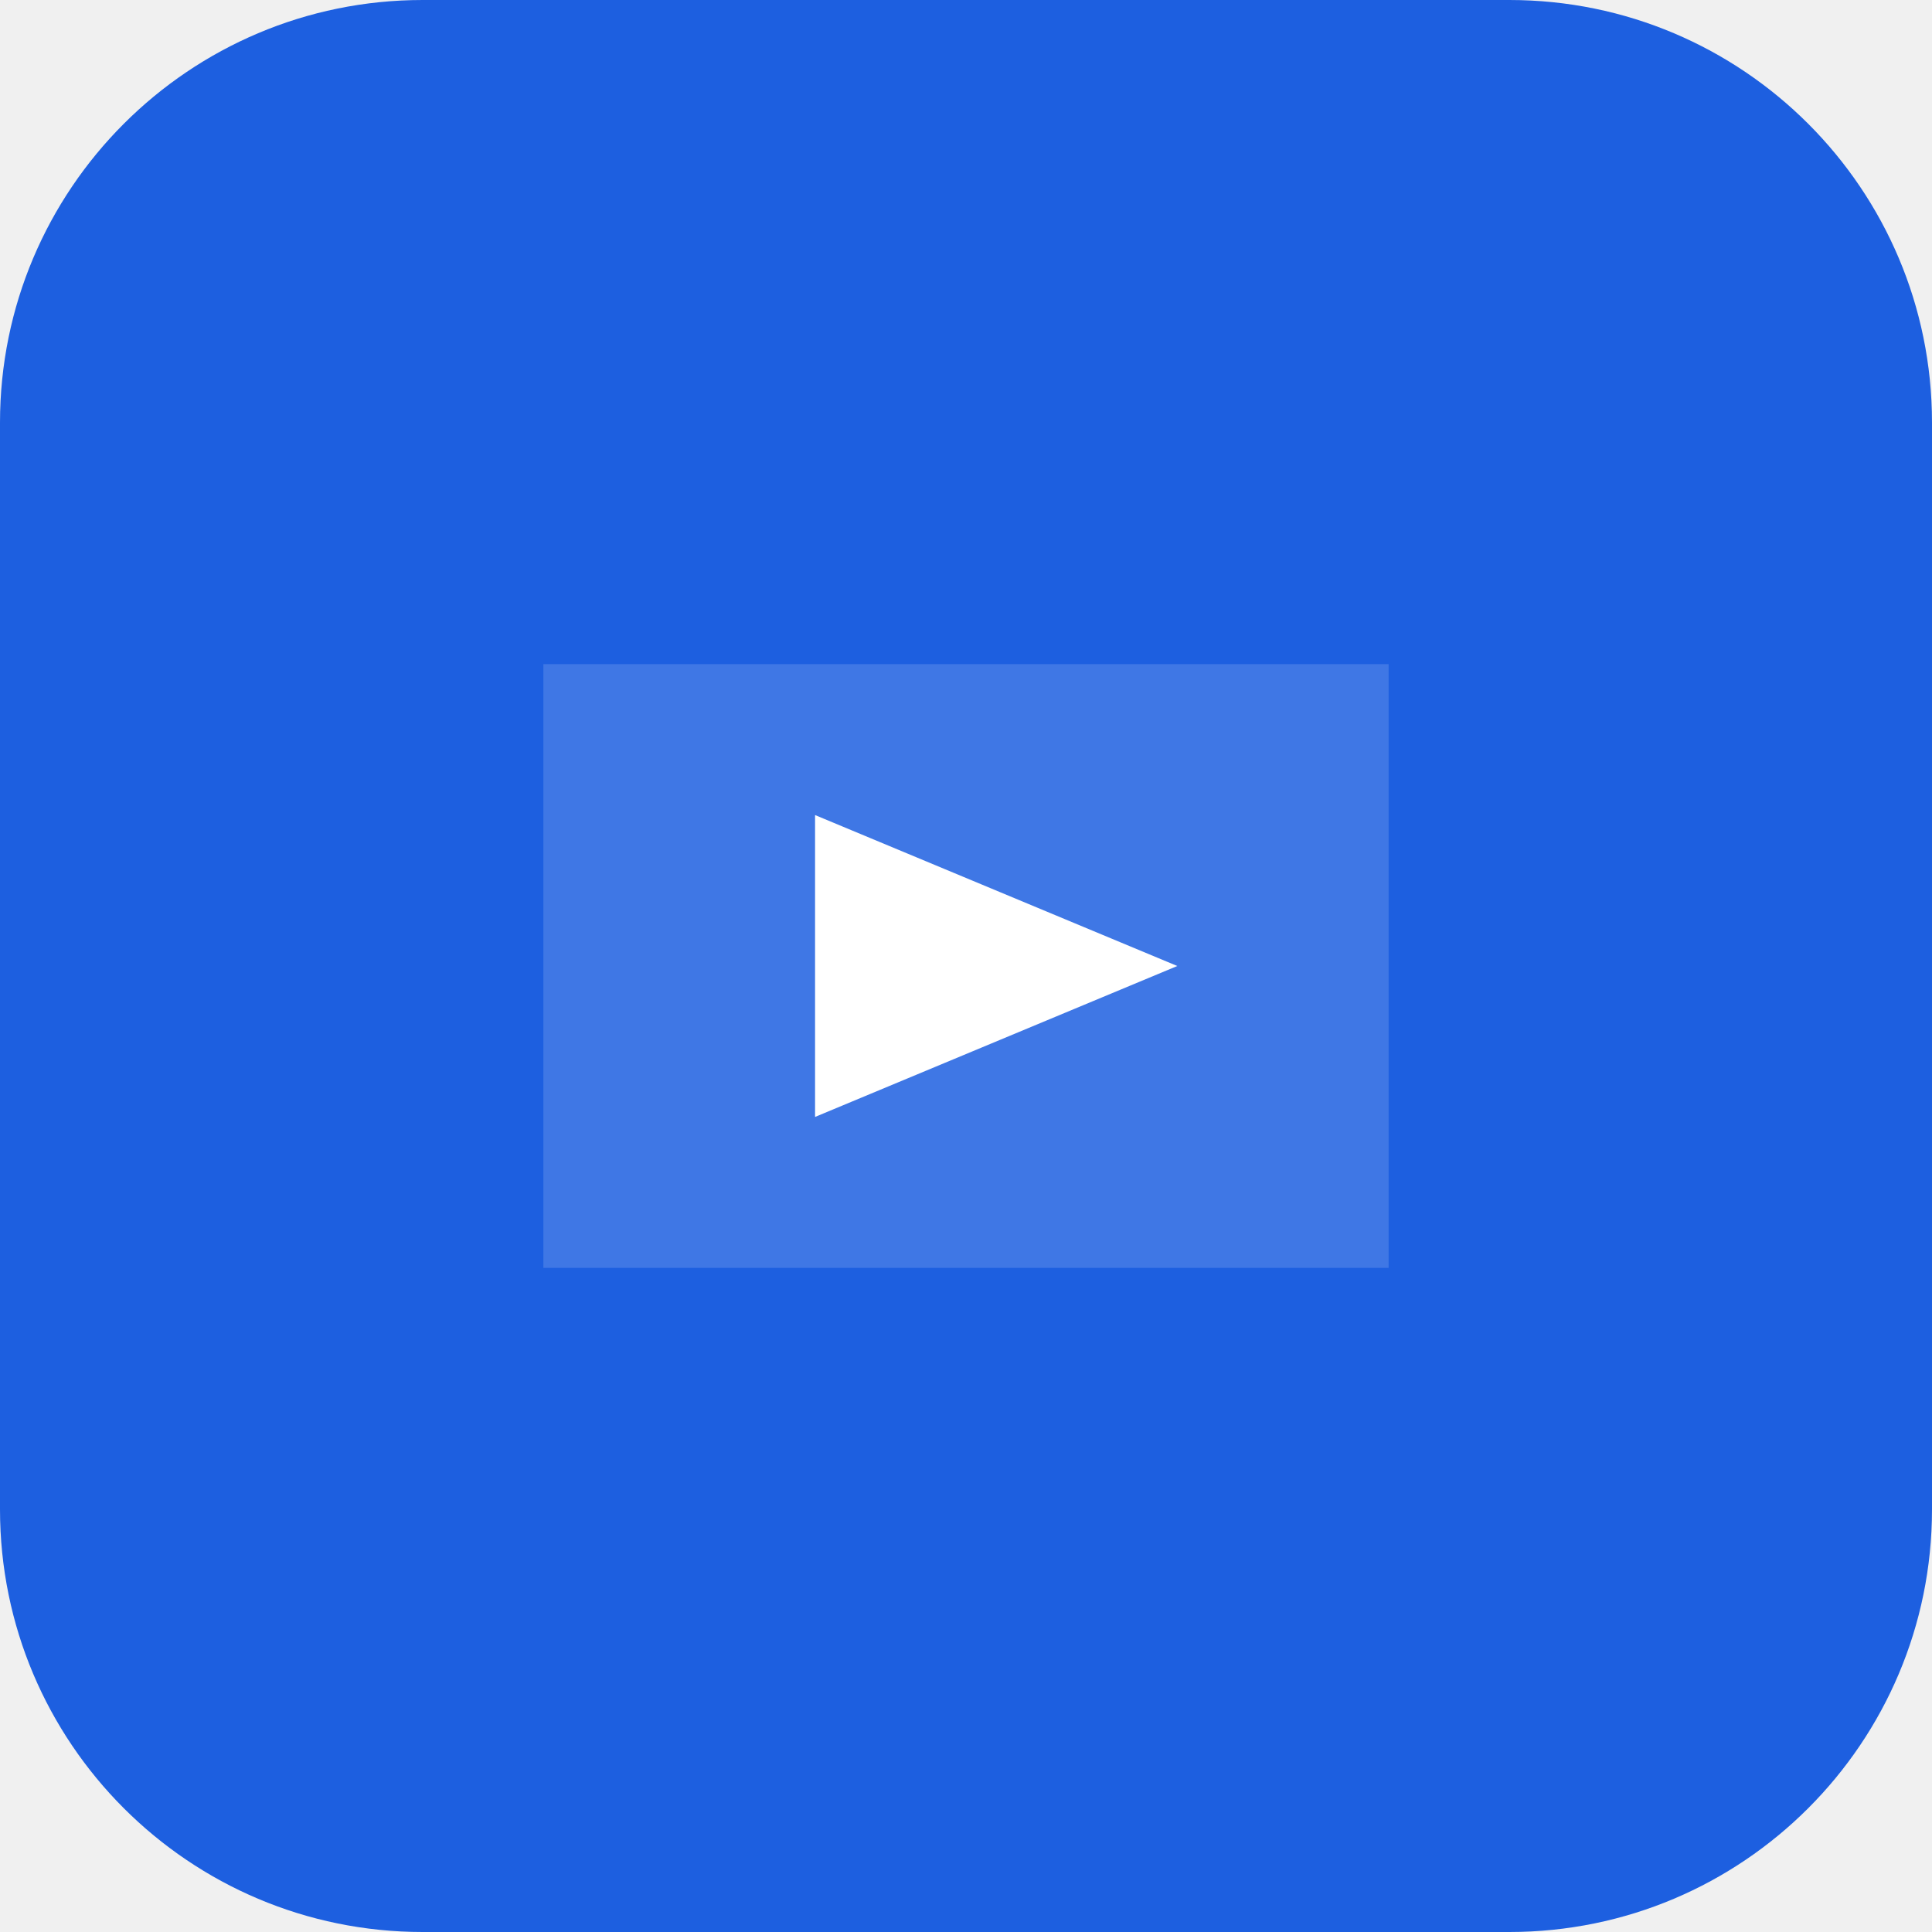
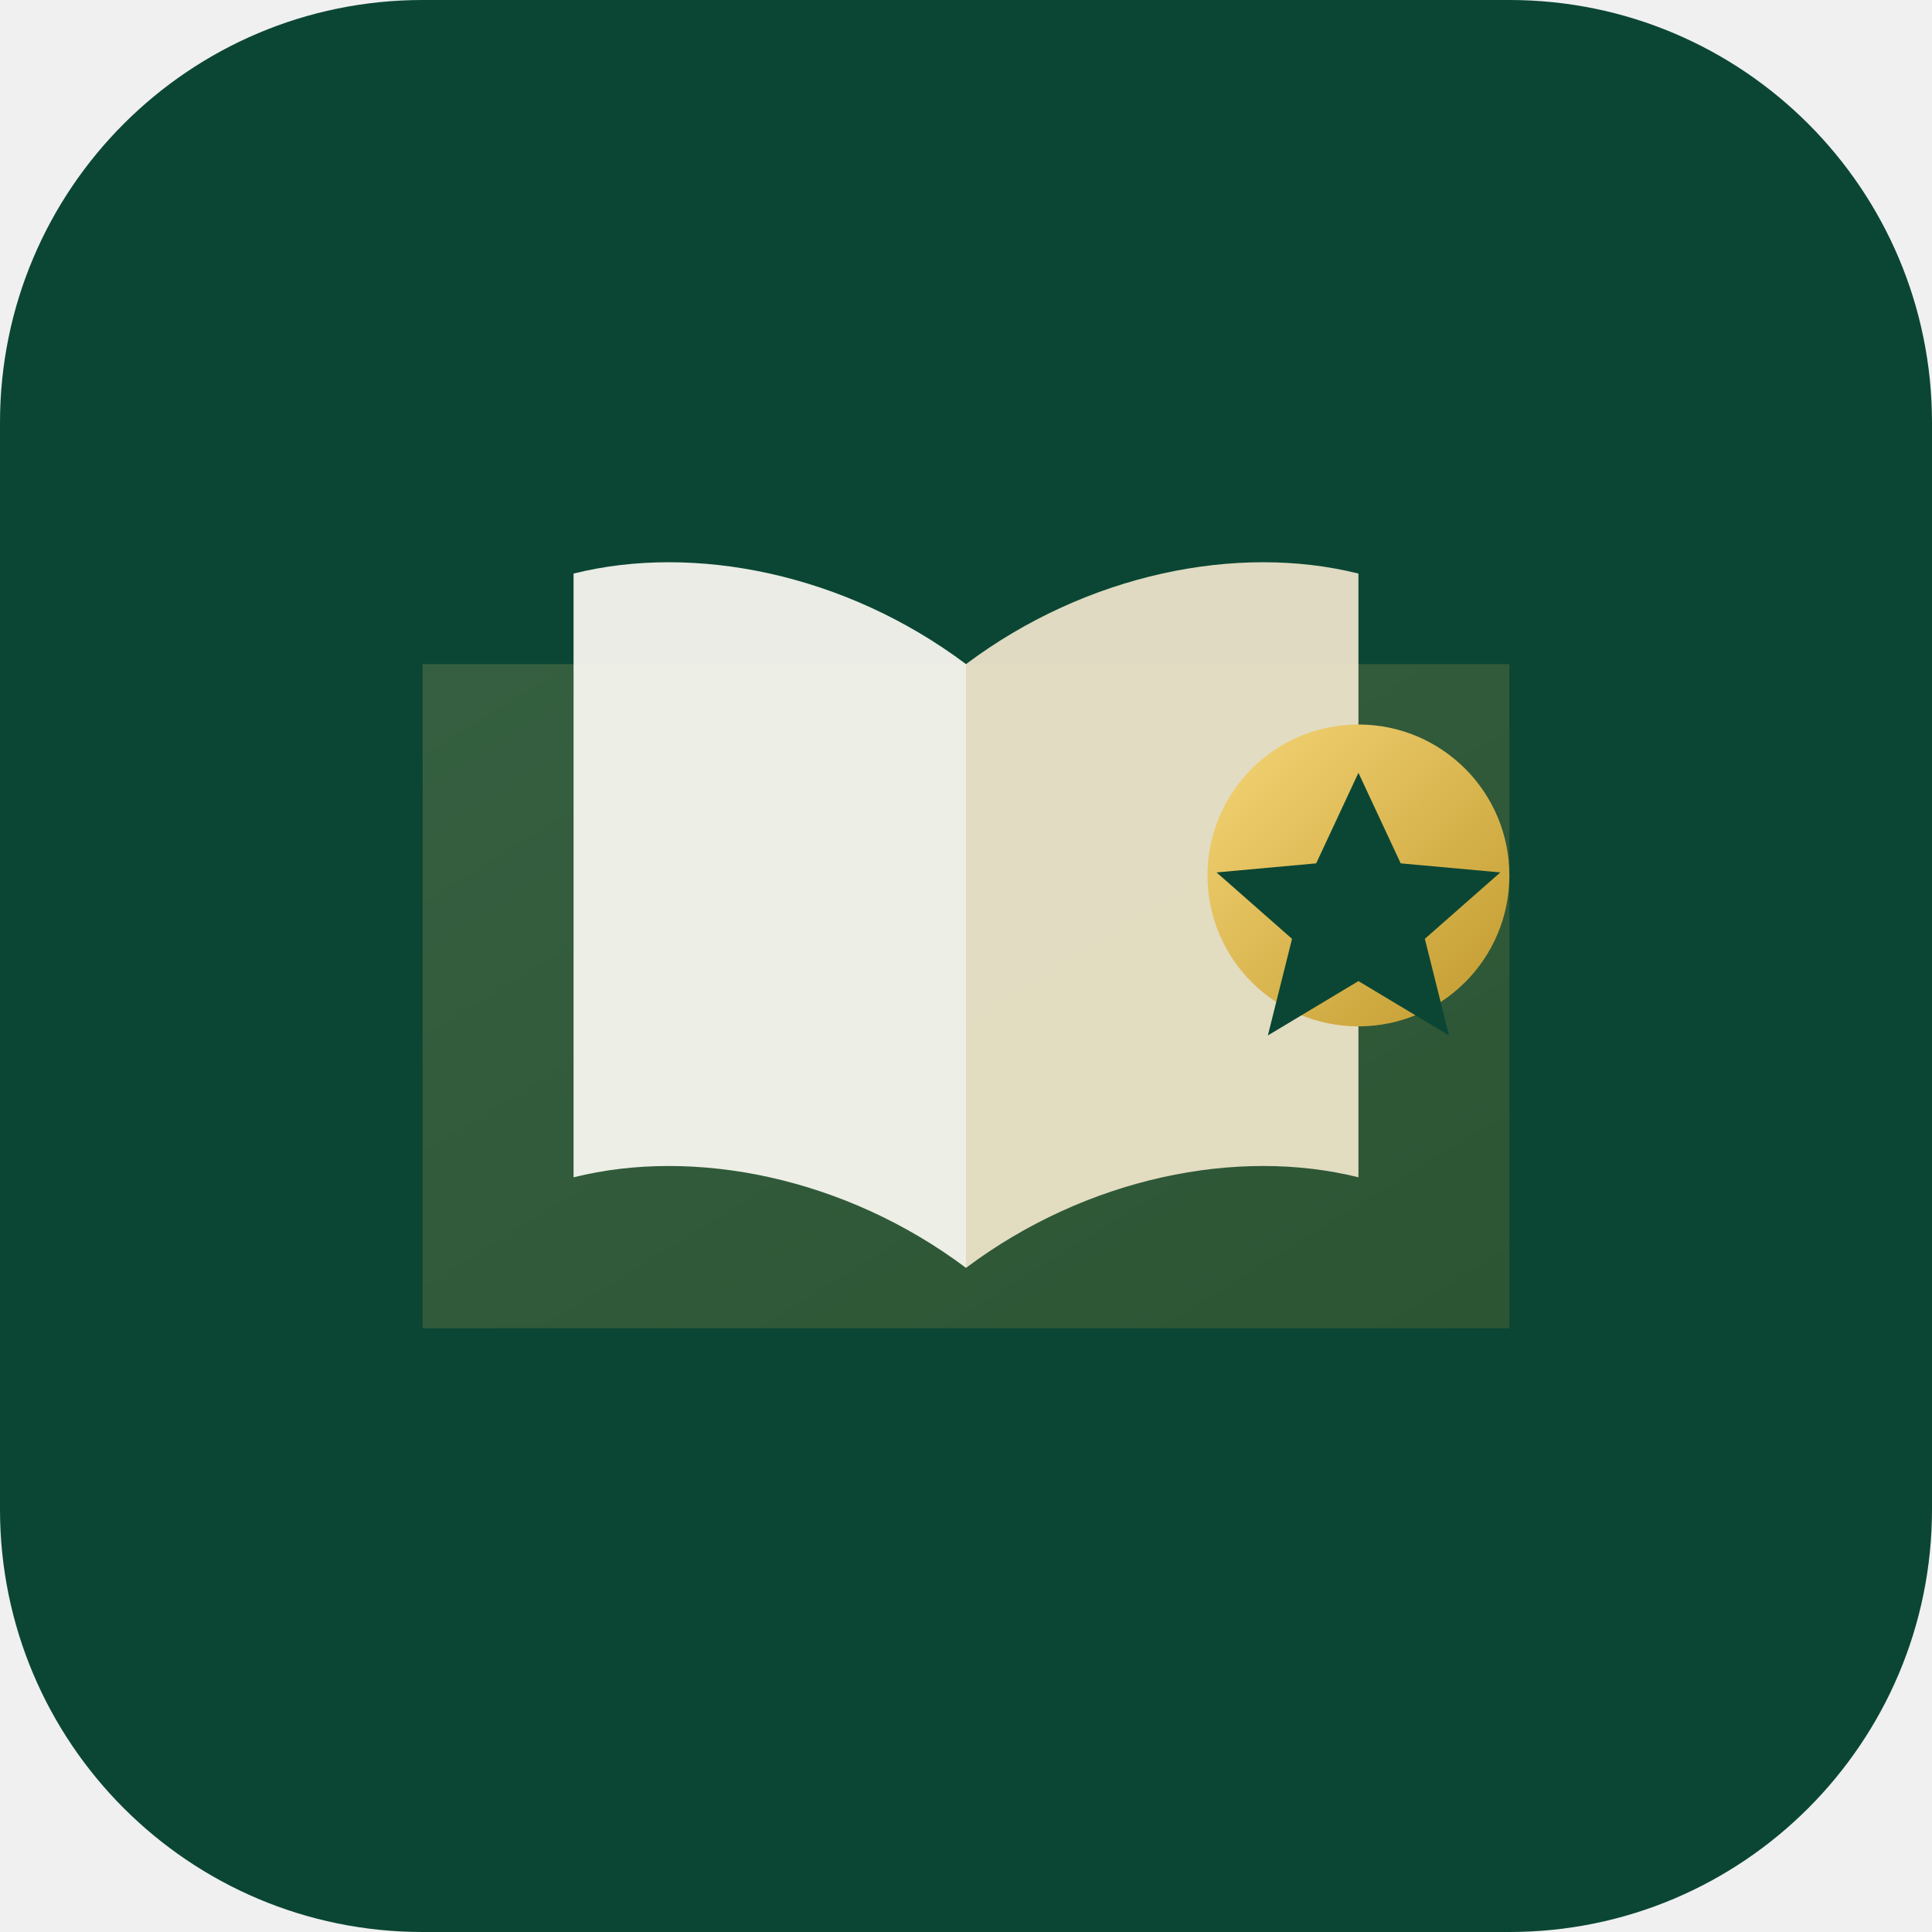
- <svg xmlns="http://www.w3.org/2000/svg" viewBox="0 0 64 64">
-   <rect width="64" height="64" rx="14" fill="#1d5fe0" />
-   <path d="M18 22h28v20H18z" fill="#fff" opacity="0.15" />
-   <path d="M27 27l12 5-12 5z" fill="#fff" />
+ <svg xmlns="http://www.w3.org/2000/svg" width="64" height="64" viewBox="0 0 64 64">
+   <defs>
+     <linearGradient id="g" x1="0" y1="0" x2="1" y2="1">
+       <stop offset="0" stop-color="#f5d576" />
+       <stop offset="1" stop-color="#c19a2e" />
+     </linearGradient>
+   </defs>
+   <rect width="64" height="64" rx="14" fill="#0b4634" />
+   <path d="M14 22h36v22H14z" fill="url(#g)" opacity="0.18" />
+   <path d="M32 22c-4-3-9-4-13-3v20c4-1 9 0 13 3z" fill="#fdfbf4" opacity="0.92" />
+   <path d="M32 22c4-3 9-4 13-3v20c-4-1-9 0-13 3z" fill="#f1e7cd" opacity="0.92" />
+   <path d="M32 20v24" stroke="url(#g)" stroke-width="2" />
+   <circle cx="45" cy="29" r="5" fill="url(#g)" />
+   <path d="M45 25.6l1.4 3 3.3.3-2.5 2.2.8 3.2-3-1.8-3 1.8.8-3.2-2.5-2.2 3.3-.3z" fill="#0b4634" />
</svg>
